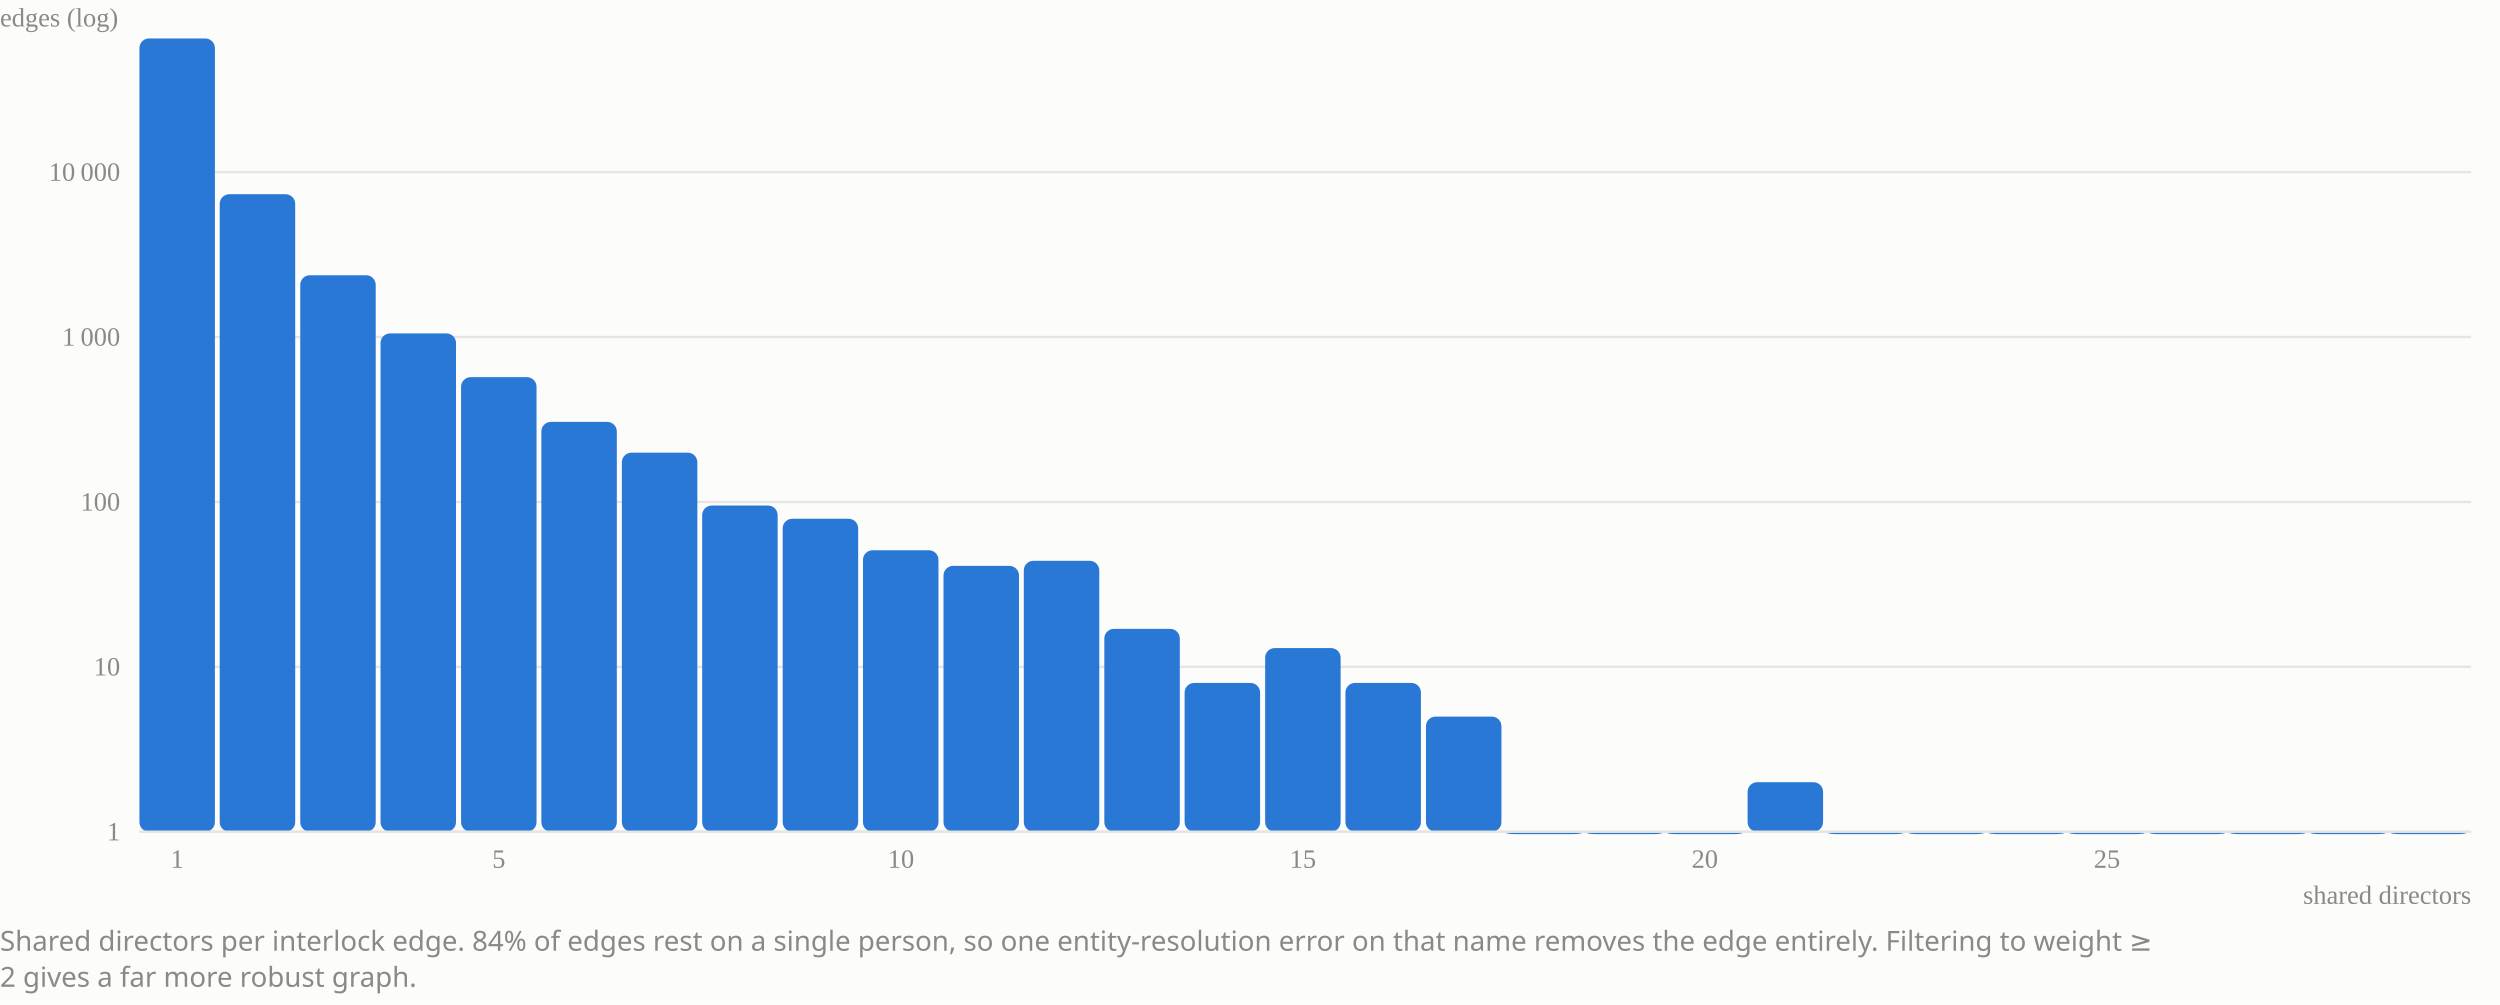
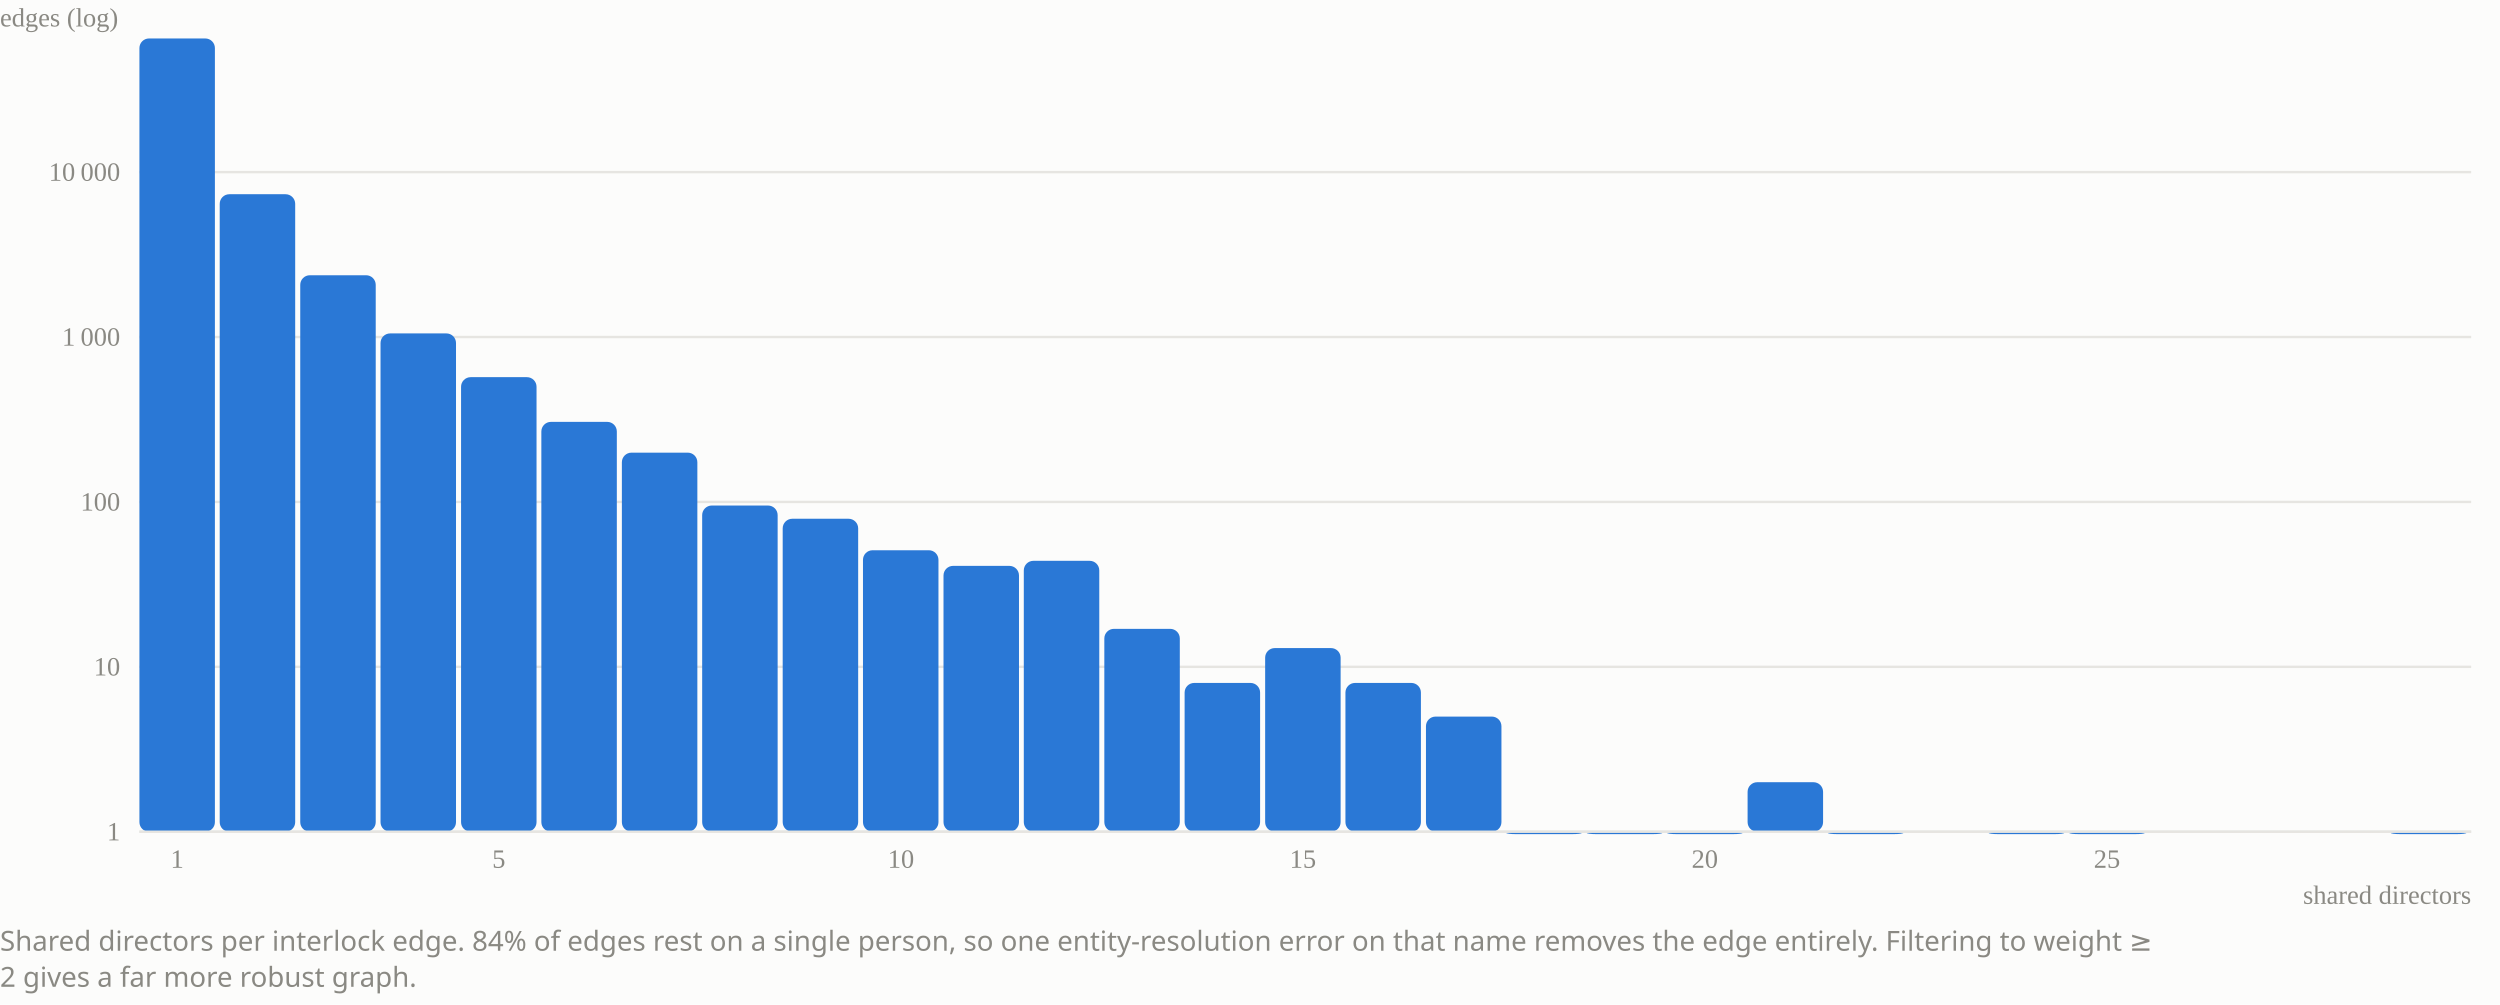
<svg xmlns="http://www.w3.org/2000/svg" viewBox="0 0 1040 418" width="1040" height="418" role="img" aria-label="How much each interlock rests on">
  <rect width="1040" height="418" fill="#fcfcfb" />
  <line x1="58.0" y1="346.0" x2="1028.0" y2="346.0" stroke="#e6e5e1" stroke-width="1" />
  <text x="50.0" y="349.6" text-anchor="end" font-size="11.0" fill="#8a8983">1</text>
  <line x1="58.0" y1="277.4" x2="1028.0" y2="277.4" stroke="#e6e5e1" stroke-width="1" />
  <text x="50.0" y="281.0" text-anchor="end" font-size="11.0" fill="#8a8983">10</text>
  <line x1="58.0" y1="208.8" x2="1028.0" y2="208.8" stroke="#e6e5e1" stroke-width="1" />
  <text x="50.0" y="212.4" text-anchor="end" font-size="11.0" fill="#8a8983">100</text>
  <line x1="58.0" y1="140.2" x2="1028.0" y2="140.2" stroke="#e6e5e1" stroke-width="1" />
  <text x="50.0" y="143.8" text-anchor="end" font-size="11.0" fill="#8a8983">1 000</text>
  <line x1="58.0" y1="71.6" x2="1028.0" y2="71.6" stroke="#e6e5e1" stroke-width="1" />
  <text x="50.0" y="75.2" text-anchor="end" font-size="11.0" fill="#8a8983">10 000</text>
  <g class="mk">
    <rect x="58.0" y="16.0" width="31.4" height="330.0" rx="4.0" fill="#2a78d6" />
  </g>
  <text x="73.7" y="361.0" text-anchor="middle" font-size="11.0" fill="#8a8983">1</text>
  <g class="mk">
    <rect x="91.4" y="80.8" width="31.4" height="265.2" rx="4.0" fill="#2a78d6" />
  </g>
  <g class="mk">
    <rect x="124.9" y="114.5" width="31.4" height="231.5" rx="4.0" fill="#2a78d6" />
  </g>
  <g class="mk">
    <rect x="158.3" y="138.7" width="31.4" height="207.3" rx="4.0" fill="#2a78d6" />
  </g>
  <g class="mk">
    <rect x="191.8" y="156.9" width="31.4" height="189.1" rx="4.0" fill="#2a78d6" />
  </g>
  <text x="207.5" y="361.0" text-anchor="middle" font-size="11.0" fill="#8a8983">5</text>
  <g class="mk">
    <rect x="225.2" y="175.5" width="31.4" height="170.5" rx="4.0" fill="#2a78d6" />
  </g>
  <g class="mk">
    <rect x="258.7" y="188.3" width="31.4" height="157.7" rx="4.0" fill="#2a78d6" />
  </g>
  <g class="mk">
    <rect x="292.1" y="210.3" width="31.4" height="135.7" rx="4.0" fill="#2a78d6" />
  </g>
  <g class="mk">
    <rect x="325.6" y="215.8" width="31.4" height="130.2" rx="4.0" fill="#2a78d6" />
  </g>
  <g class="mk">
    <rect x="359.0" y="228.9" width="31.4" height="117.1" rx="4.0" fill="#2a78d6" />
  </g>
  <text x="374.8" y="361.0" text-anchor="middle" font-size="11.0" fill="#8a8983">10</text>
  <g class="mk">
    <rect x="392.5" y="235.4" width="31.4" height="110.6" rx="4.0" fill="#2a78d6" />
  </g>
  <g class="mk">
    <rect x="425.9" y="233.3" width="31.4" height="112.7" rx="4.0" fill="#2a78d6" />
  </g>
  <g class="mk">
    <rect x="459.4" y="261.6" width="31.4" height="84.4" rx="4.0" fill="#2a78d6" />
  </g>
  <g class="mk">
    <rect x="492.8" y="284.1" width="31.4" height="61.9" rx="4.0" fill="#2a78d6" />
  </g>
  <g class="mk">
    <rect x="526.3" y="269.6" width="31.4" height="76.4" rx="4.0" fill="#2a78d6" />
  </g>
  <text x="542.0" y="361.0" text-anchor="middle" font-size="11.0" fill="#8a8983">15</text>
  <g class="mk">
    <rect x="559.7" y="284.1" width="31.4" height="61.9" rx="4.0" fill="#2a78d6" />
  </g>
  <g class="mk">
    <rect x="593.2" y="298.1" width="31.4" height="47.9" rx="4.0" fill="#2a78d6" />
  </g>
  <g class="mk">
    <rect x="626.6" y="346.0" width="31.4" height="1.0" rx="4.0" fill="#2a78d6" />
  </g>
  <g class="mk">
    <rect x="660.1" y="346.0" width="31.4" height="1.0" rx="4.0" fill="#2a78d6" />
  </g>
  <g class="mk">
    <rect x="693.5" y="346.0" width="31.4" height="1.0" rx="4.0" fill="#2a78d6" />
  </g>
  <text x="709.2" y="361.0" text-anchor="middle" font-size="11.0" fill="#8a8983">20</text>
  <g class="mk">
    <rect x="727.0" y="325.4" width="31.4" height="20.6" rx="4.0" fill="#2a78d6" />
  </g>
  <g class="mk">
    <rect x="760.4" y="346.0" width="31.4" height="1.0" rx="4.0" fill="#2a78d6" />
  </g>
  <g class="mk">
-     <rect x="793.9" y="346.0" width="31.4" height="1.0" rx="4.0" fill="#2a78d6" />
-   </g>
-   <g class="mk">
    <rect x="827.3" y="346.0" width="31.4" height="1.0" rx="4.0" fill="#2a78d6" />
  </g>
  <g class="mk">
    <rect x="860.8" y="346.0" width="31.4" height="1.0" rx="4.0" fill="#2a78d6" />
  </g>
  <text x="876.5" y="361.0" text-anchor="middle" font-size="11.0" fill="#8a8983">25</text>
-   <g class="mk">
-     <rect x="894.2" y="346.0" width="31.4" height="1.0" rx="4.0" fill="#2a78d6" />
-   </g>
-   <g class="mk">
-     <rect x="927.7" y="346.0" width="31.4" height="1.0" rx="4.0" fill="#2a78d6" />
-   </g>
-   <g class="mk">
-     <rect x="961.1" y="346.0" width="31.4" height="1.0" rx="4.0" fill="#2a78d6" />
-   </g>
  <g class="mk">
    <rect x="994.6" y="346.0" width="31.4" height="1.0" rx="4.0" fill="#2a78d6" />
  </g>
  <line x1="58.0" y1="346.0" x2="1028.0" y2="346.0" stroke="#e6e5e1" stroke-width="1" />
  <text x="0.0" y="11.0" text-anchor="start" font-size="11.0" fill="#8a8983">edges (log)</text>
  <text x="1028.0" y="376.0" text-anchor="end" font-size="11.0" fill="#8a8983">shared directors</text>
  <g font-size="11.5" font-family="ui-sans-serif,system-ui,sans-serif" fill="#8a8983">
    <text x="0" y="395.5">Shared directors per interlock edge. 84% of edges rest on a single person, so one entity-resolution error on that name removes the edge entirely. Filtering to weight ≥</text>
    <text x="0" y="410.5">2 gives a far more robust graph.</text>
  </g>
</svg>
